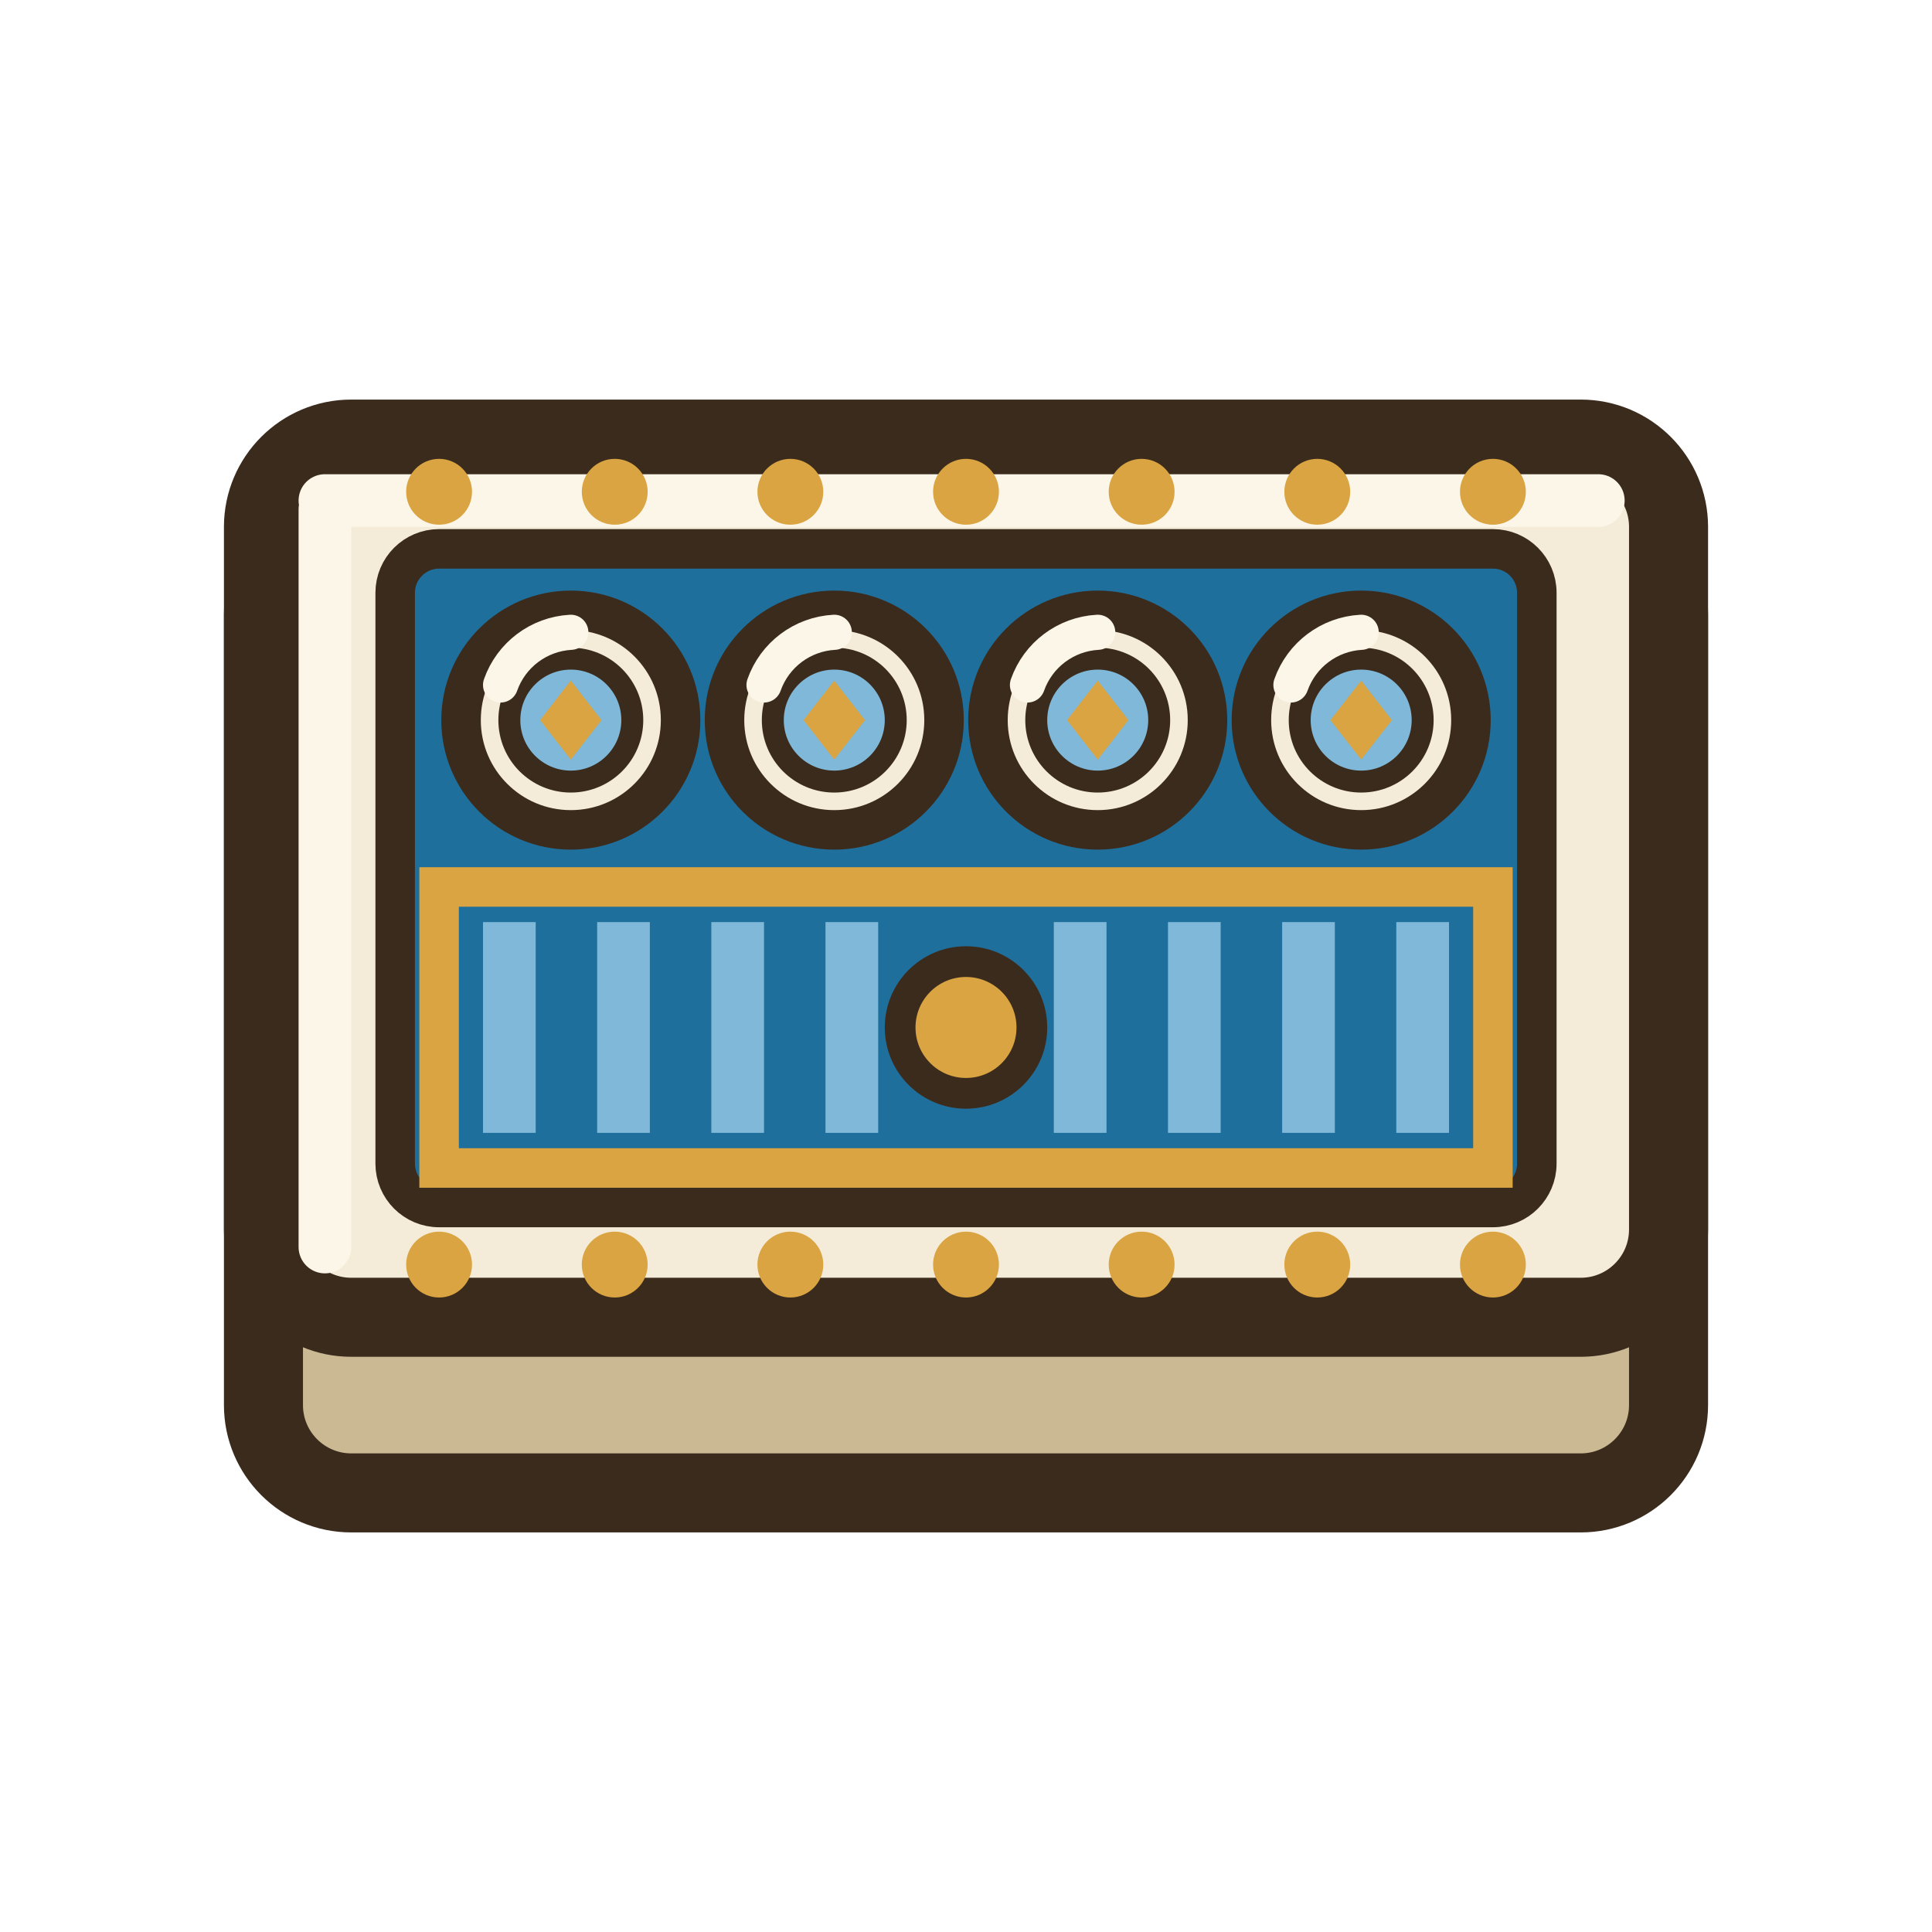
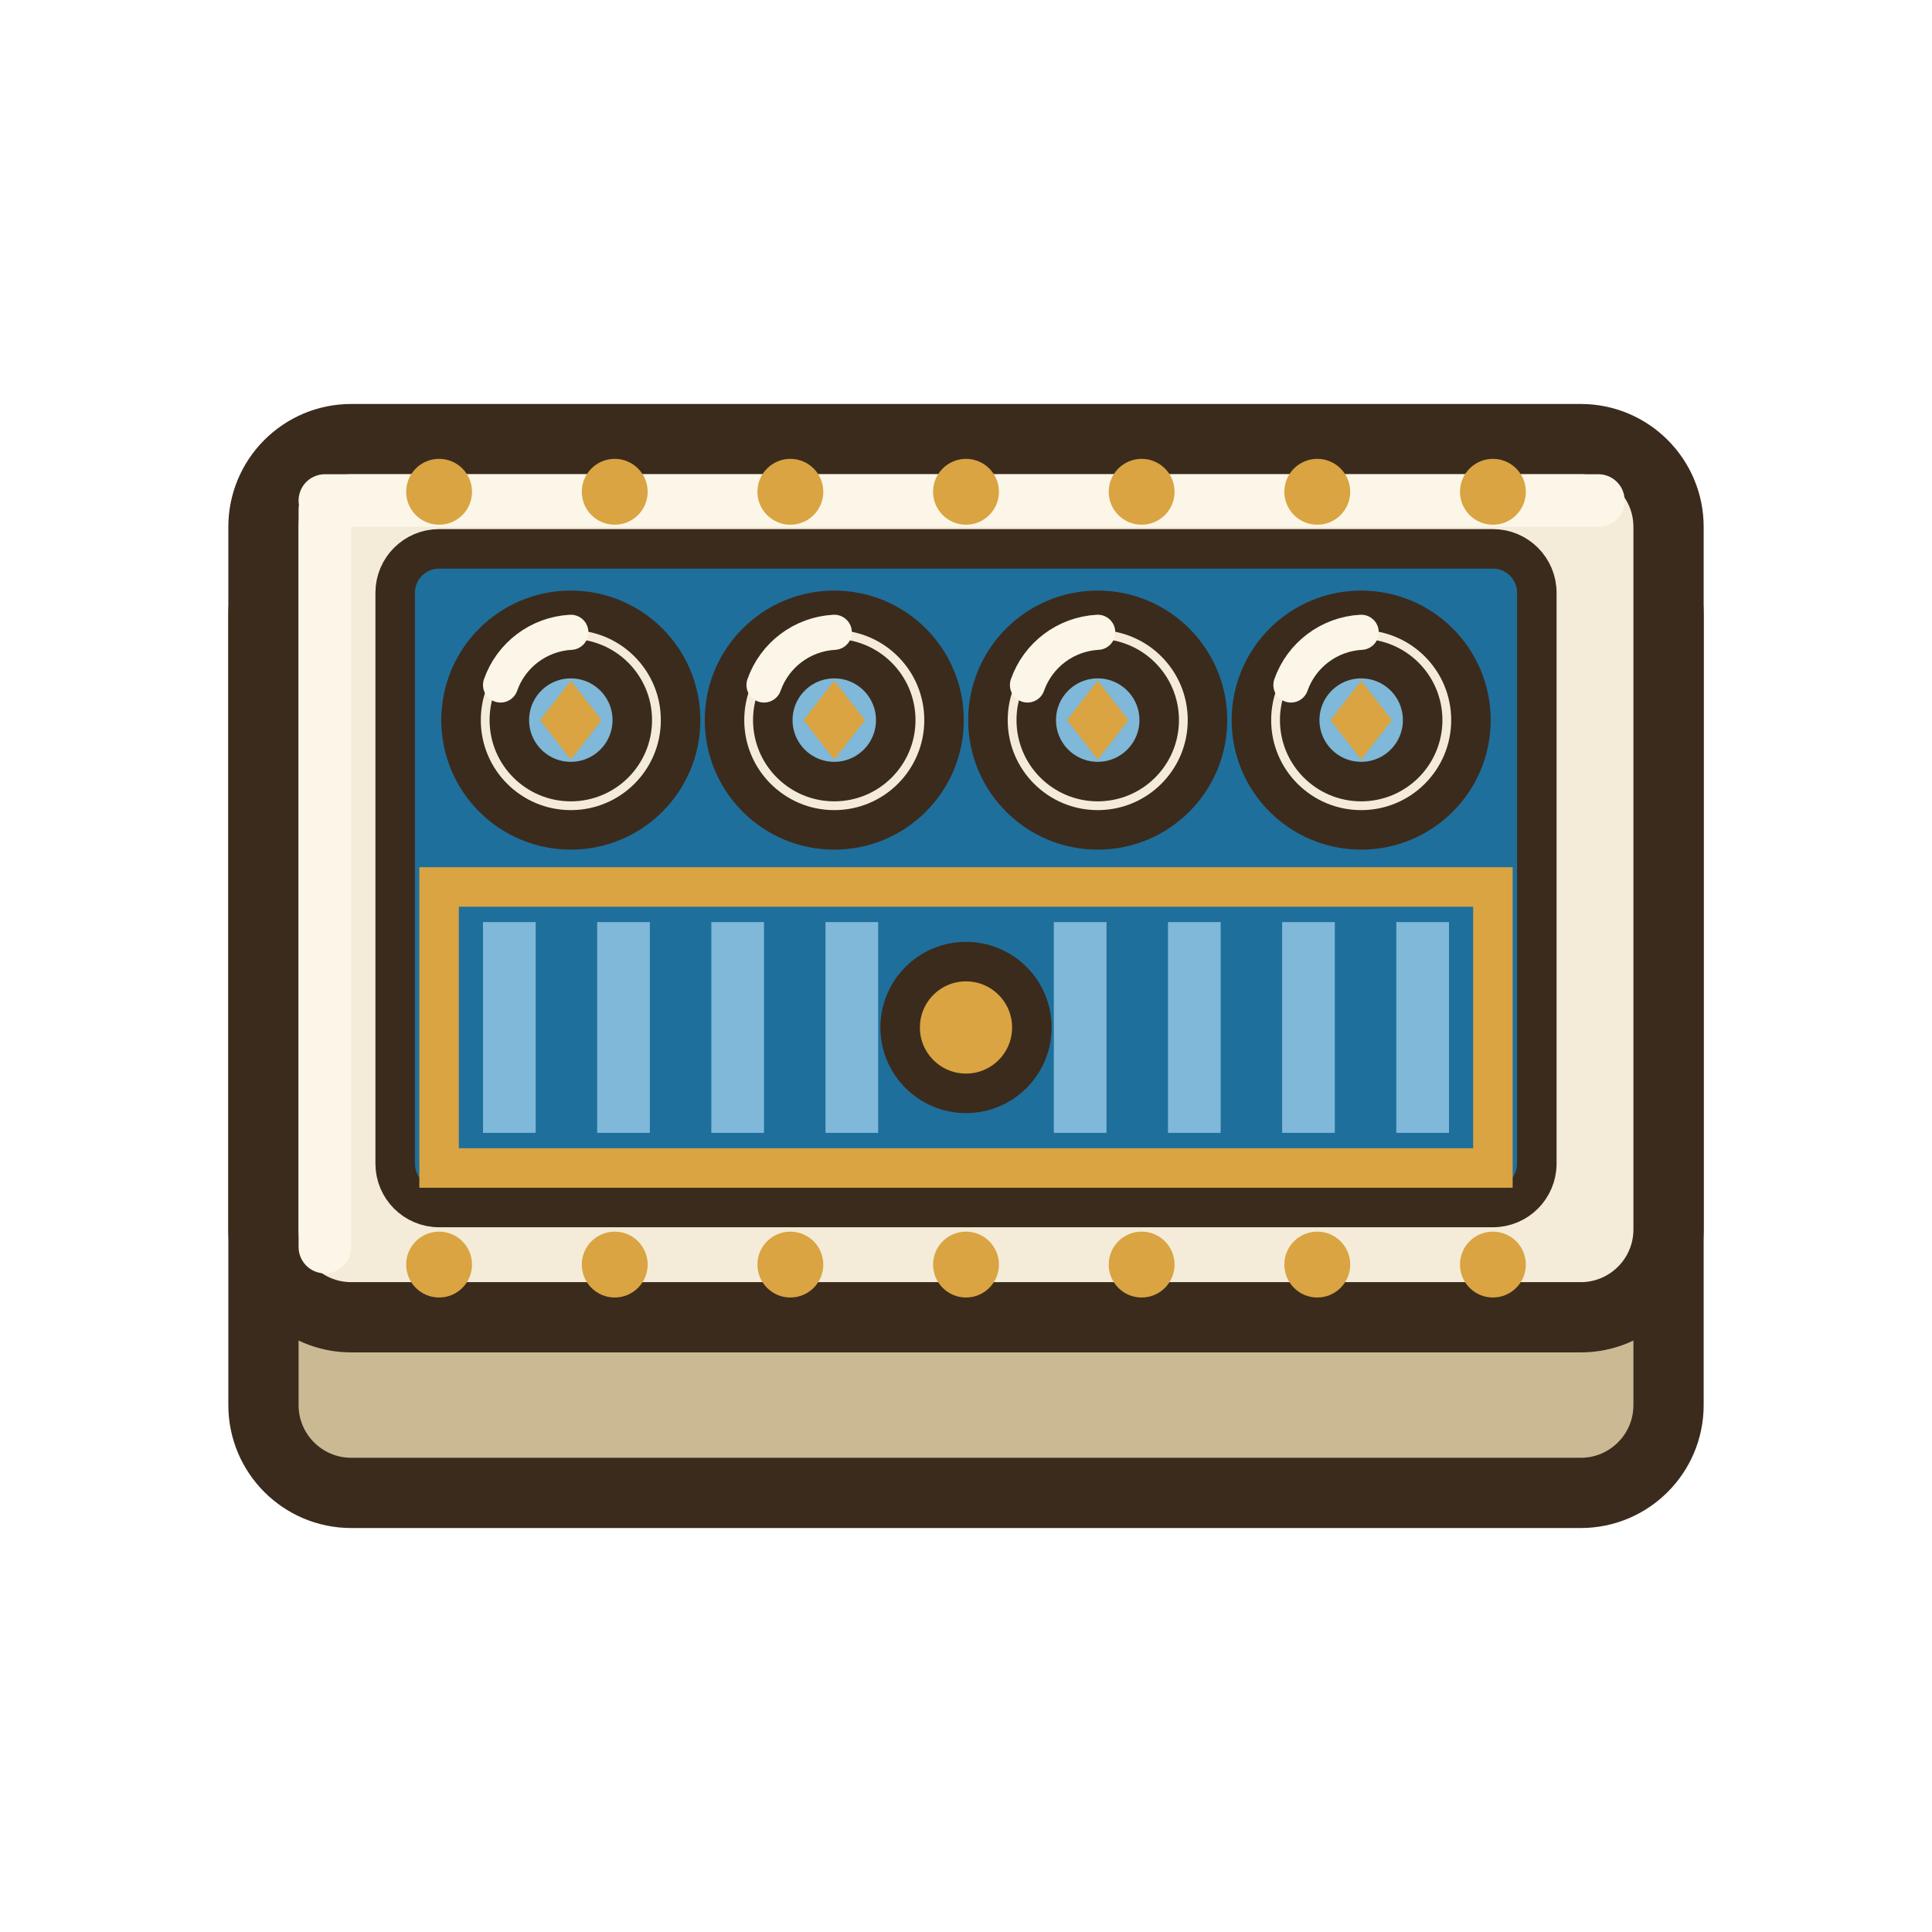
<svg xmlns="http://www.w3.org/2000/svg" width="44" height="44" viewBox="-22 -22 44 44">
-   <rect x="-16" y="-10" width="32" height="22" rx="2" fill="#cbb994" stroke="#3b2b1d" stroke-width="1.8" />
-   <rect x="-16" y="-12" width="32" height="20" rx="2" fill="#f4ecd8" stroke="#3b2b1d" stroke-width="1.8" />
+   <rect x="-16" y="-10" width="32" height="22" rx="2" fill="#cbb994" stroke="#3b2b1d" stroke-width="1.6" />
+   <rect x="-16" y="-12" width="32" height="20" rx="2" fill="#f4ecd8" stroke="#3b2b1d" stroke-width="1.6" />
  <path d="M-14.6 -10.6 H14.4 M-14.6 -10.4 V6.4" stroke="#fbf6e8" stroke-width="1.2" stroke-linecap="round" />
-   <rect x="-13" y="-9.5" width="26" height="15" rx="1" fill="#1f6f9c" stroke="#3b2b1d" stroke-width=".9" />
+   <rect x="-13" y="-9.5" width="26" height="15" rx="1" fill="#1f6f9c" stroke="#3b2b1d" stroke-width="0.9" />
  <g stroke="#3b2b1d" stroke-width=".9">
    <circle cx="-9" cy="-5.6" r="2.5" fill="#f4ecd8" />
    <circle cx="-3" cy="-5.6" r="2.5" fill="#f4ecd8" />
    <circle cx="3" cy="-5.6" r="2.5" fill="#f4ecd8" />
    <circle cx="9" cy="-5.6" r="2.5" fill="#f4ecd8" />
  </g>
-   <g fill="#7fb8d8" stroke="#3b2b1d" stroke-width=".5">
+   <g fill="#7fb8d8" stroke="#3b2b1d" stroke-width="0.9">
    <circle cx="-9" cy="-5.6" r="1.4" />
    <circle cx="-3" cy="-5.6" r="1.4" />
    <circle cx="3" cy="-5.6" r="1.4" />
    <circle cx="9" cy="-5.6" r="1.4" />
  </g>
  <g fill="#d9a441">
    <path d="M-9 -6.5 L-8.3 -5.6 L-9 -4.7 L-9.7 -5.6 Z" />
    <path d="M-3 -6.5 L-2.3 -5.6 L-3 -4.7 L-3.7 -5.6 Z" />
    <path d="M3 -6.5 L3.7 -5.6 L3 -4.7 L2.3 -5.6 Z" />
    <path d="M9 -6.5 L9.7 -5.6 L9 -4.7 L8.3 -5.6 Z" />
  </g>
  <g fill="none" stroke="#fbf6e8" stroke-width=".8" stroke-linecap="round">
    <path d="M-10.6 -6.4 A1.8 1.8 0 0 1 -9 -7.6" />
    <path d="M-4.6 -6.4 A1.8 1.8 0 0 1 -3 -7.6" />
    <path d="M1.4 -6.4 A1.8 1.8 0 0 1 3 -7.6" />
    <path d="M7.4 -6.4 A1.8 1.8 0 0 1 9 -7.6" />
  </g>
  <rect x="-12" y="-1.8" width="24" height="6.4" fill="none" stroke="#d9a441" stroke-width=".9" />
  <g fill="#7fb8d8">
    <rect x="-11" y="-1" width="1.2" height="4.8" />
    <rect x="-8.4" y="-1" width="1.2" height="4.8" />
    <rect x="-5.8" y="-1" width="1.2" height="4.8" />
    <rect x="-3.2" y="-1" width="1.2" height="4.8" />
    <rect x="2" y="-1" width="1.2" height="4.8" />
    <rect x="4.6" y="-1" width="1.2" height="4.8" />
    <rect x="7.2" y="-1" width="1.2" height="4.8" />
    <rect x="9.8" y="-1" width="1.2" height="4.8" />
  </g>
-   <circle cx="0" cy="1.4" r="1.5" fill="#d9a441" stroke="#3b2b1d" stroke-width=".7" />
+   <circle cx="0" cy="1.4" r="1.5" fill="#d9a441" stroke="#3b2b1d" stroke-width="0.9" />
  <g fill="#d9a441">
    <circle cx="-12" cy="-10.8" r=".75" />
    <circle cx="-8" cy="-10.8" r=".75" />
    <circle cx="-4" cy="-10.8" r=".75" />
    <circle cx="0" cy="-10.8" r=".75" />
    <circle cx="4" cy="-10.8" r=".75" />
    <circle cx="8" cy="-10.8" r=".75" />
    <circle cx="12" cy="-10.8" r=".75" />
    <circle cx="-12" cy="6.8" r=".75" />
    <circle cx="-8" cy="6.8" r=".75" />
    <circle cx="-4" cy="6.8" r=".75" />
    <circle cx="0" cy="6.8" r=".75" />
    <circle cx="4" cy="6.8" r=".75" />
    <circle cx="8" cy="6.8" r=".75" />
    <circle cx="12" cy="6.8" r=".75" />
  </g>
</svg>
